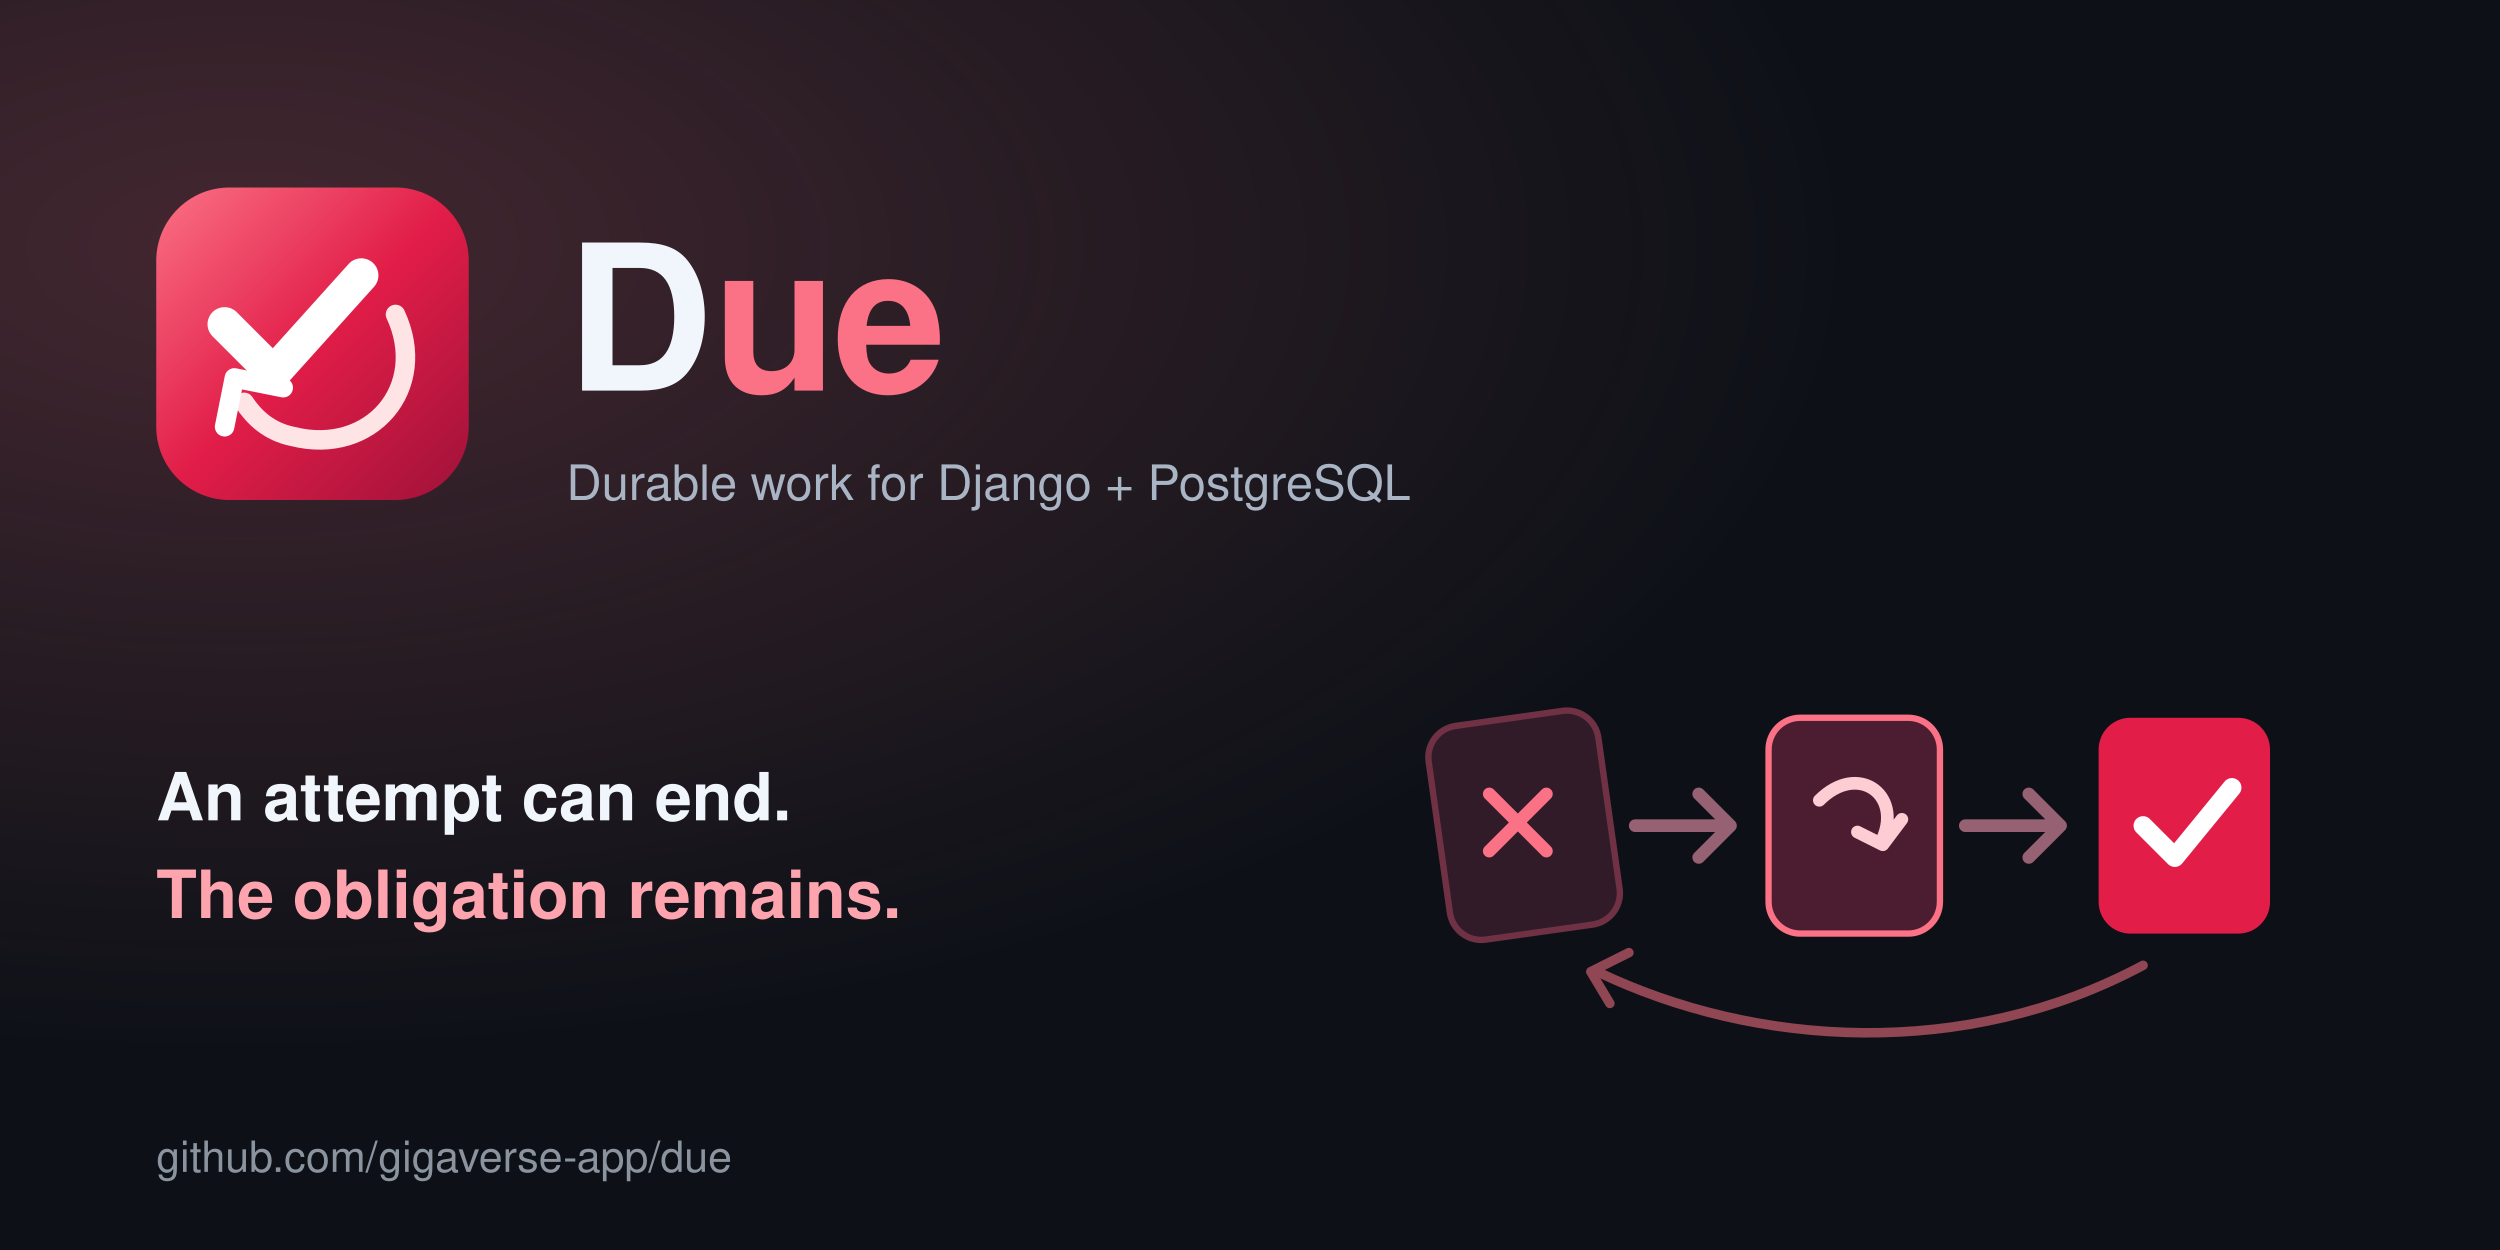
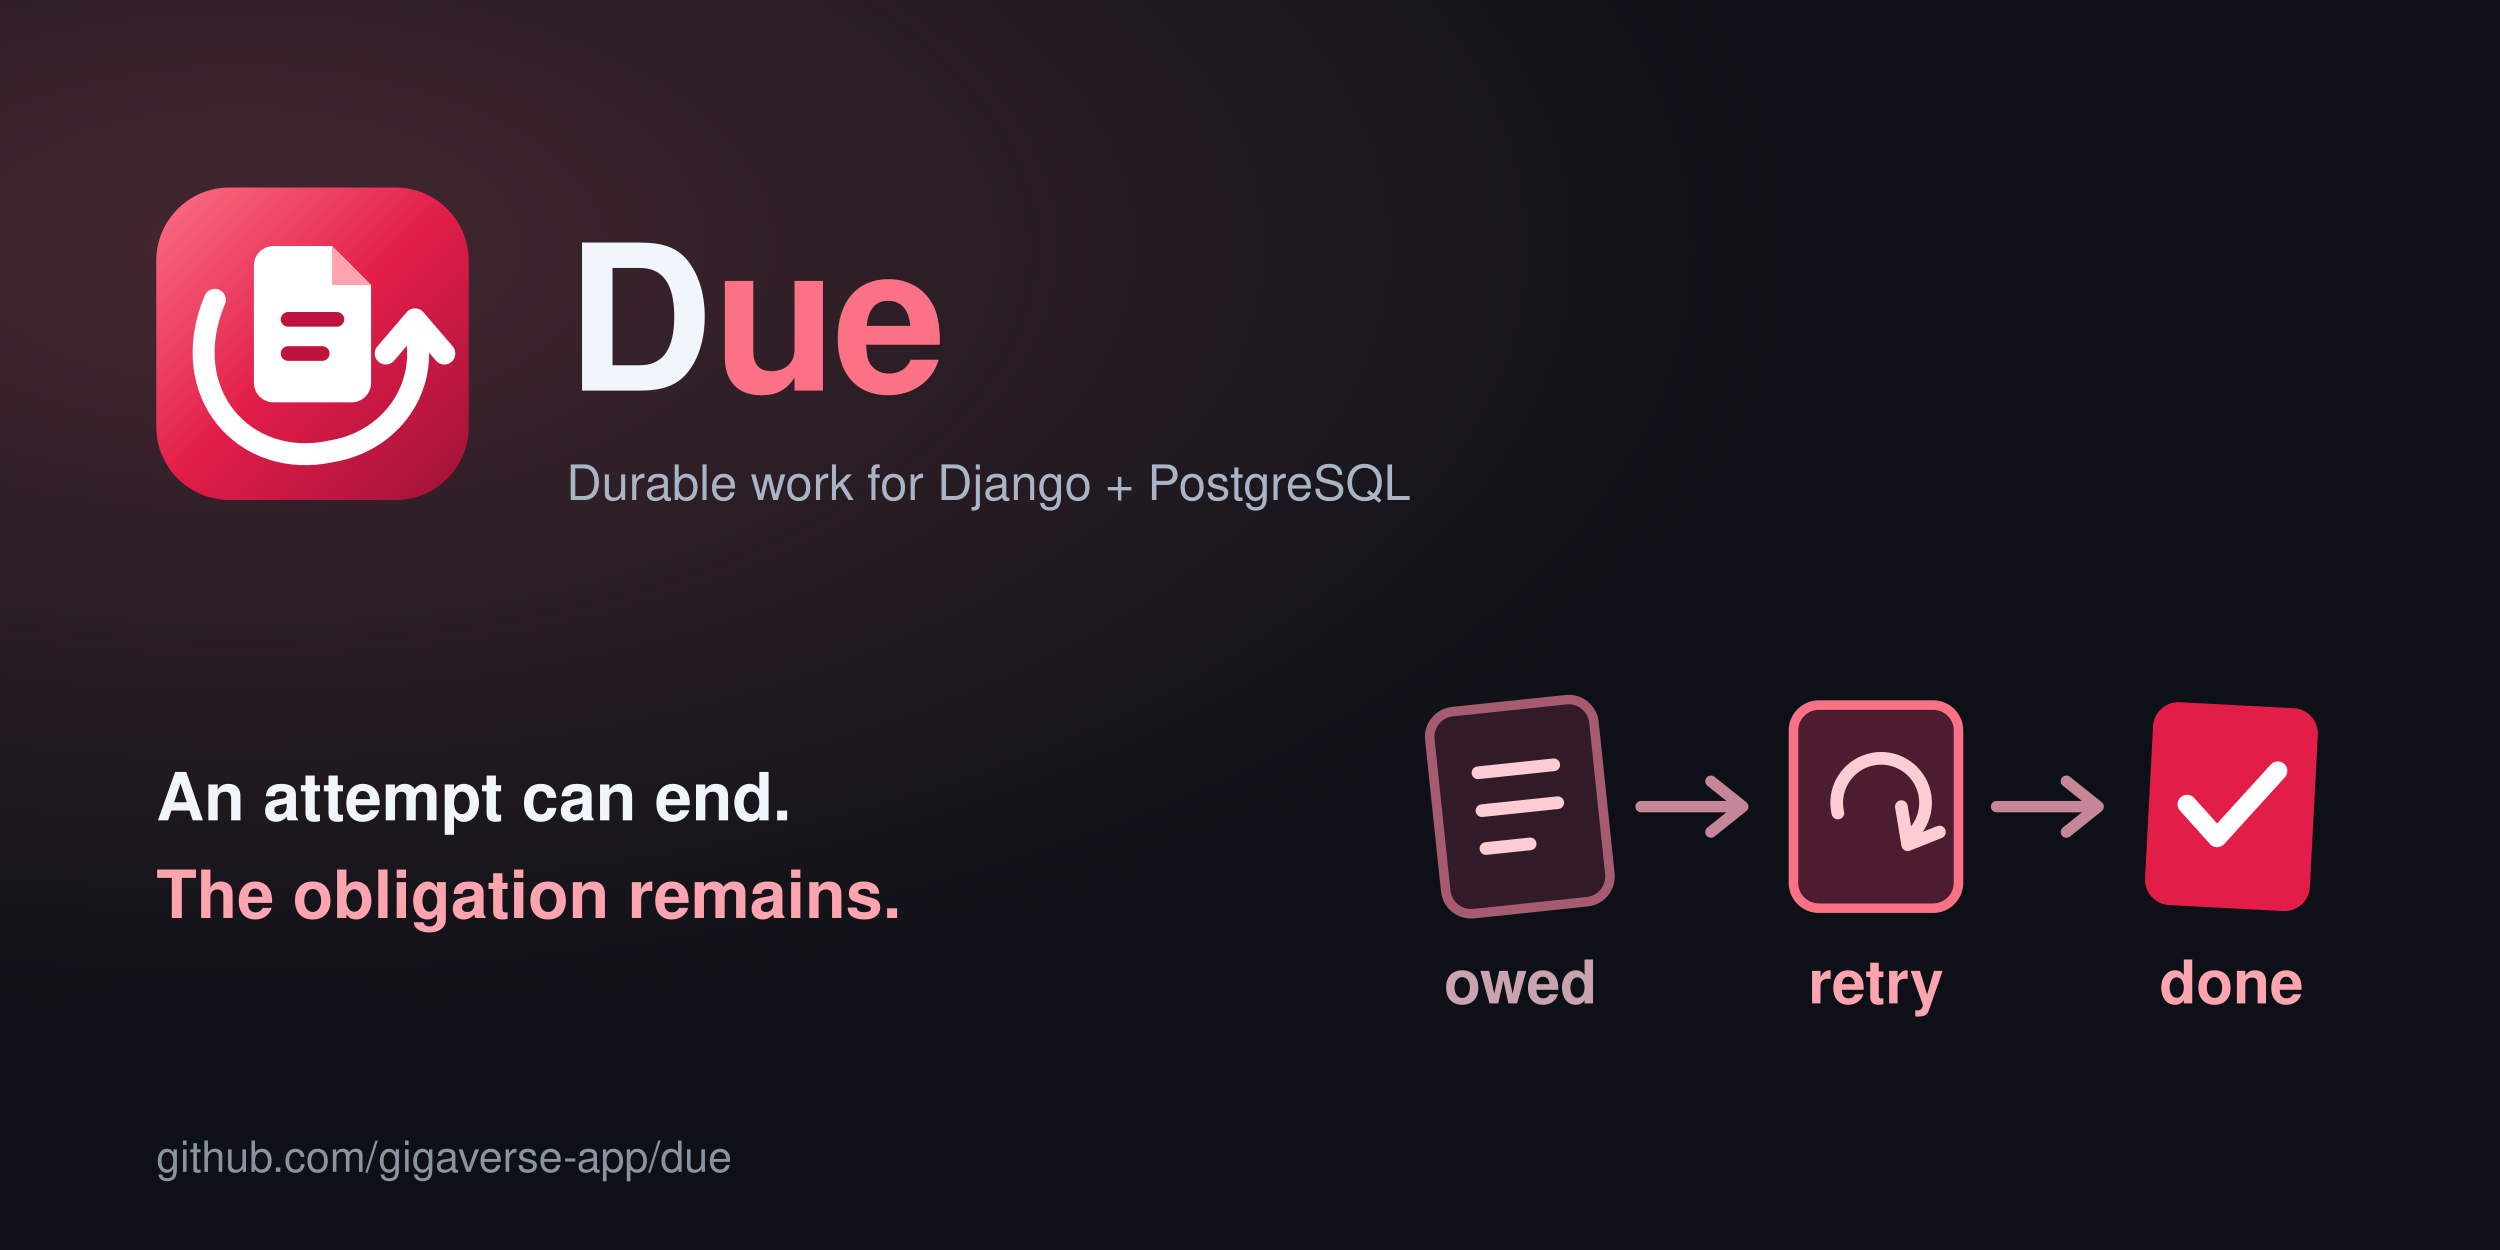
<svg xmlns="http://www.w3.org/2000/svg" width="1280" height="640" viewBox="0 0 1280 640" role="img" aria-label="Due: An attempt can end. The obligation remains.">
  <defs>
    <linearGradient id="brand-glow" x1="0" y1="0" x2="1" y2="0">
      <stop stop-color="#FB7185" stop-opacity="0.21" />
      <stop offset="0.55" stop-color="#FB7185" stop-opacity="0" />
    </linearGradient>
    <radialGradient id="brand-aura" cx="0.1" cy="0.2" r="0.85">
      <stop stop-color="#FB7185" stop-opacity="0.23" />
      <stop offset="0.75" stop-color="#FB7185" stop-opacity="0" />
    </radialGradient>
  </defs>
  <rect width="1280" height="640" fill="#0D1117" />
  <rect width="1280" height="640" fill="url(#brand-aura)" />
  <g transform="translate(80 96) scale(2.5)">
-     <svg width="64" height="64" viewBox="0 0 64 64" role="img" aria-label="Due logo">
+     <svg width="64" height="64" viewBox="0 0 64 64" role="img" aria-label="Due: a task kept through retries">
      <defs>
        <linearGradient id="brand-tile" x1="0" y1="0" x2="1" y2="1">
          <stop stop-color="#FB7185" />
-           <stop offset="0.5" stop-color="#E11D48" />
+           <stop offset=".5" stop-color="#E11D48" />
          <stop offset="1" stop-color="#9F1239" />
        </linearGradient>
      </defs>
      <rect width="64" height="64" rx="15" fill="url(#brand-tile)" />
-       <path d="m14 28 10 10 18-20" fill="none" stroke="#FFF" stroke-width="7" stroke-linecap="round" stroke-linejoin="round" />
-       <path d="M49 26c7 15-5 29-21 25-5-1-8-4-10-7" fill="none" stroke="#FFE4E6" stroke-width="4" stroke-linecap="round" />
-       <path d="m14 49 2-10 10 2" fill="none" stroke="#FFF" stroke-width="4" stroke-linecap="round" stroke-linejoin="round" />
+       <path d="M24 12h12l8 8v20a4 4 0 0 1-4 4H24a4 4 0 0 1-4-4V16a4 4 0 0 1 4-4Z" fill="#FFF" />
+       <path d="M36 12v8h8" fill="#FDA4AF" />
+       <path d="M27 27h10M27 34h7" stroke="#BE123C" stroke-width="3" stroke-linecap="round" />
+       <path d="M12 23C4 42 18 58 36 54c12-2 20-13 17-25" fill="none" stroke="#FFF" stroke-width="4.5" stroke-linecap="round" />
+       <path d="m47 34 6-7 6 7" fill="none" stroke="#FFF" stroke-width="4.5" stroke-linecap="round" stroke-linejoin="round" />
    </svg>
  </g>
  <text x="290" y="200" font-family="Segoe UI, Helvetica, Arial, sans-serif" font-size="104" font-weight="800" letter-spacing="-2" fill="#F0F6FC">D<tspan fill="#FB7185">ue</tspan>
  </text>
  <text x="290" y="256" font-family="Segoe UI, Helvetica, Arial, sans-serif" font-size="25" fill="#A9B5C4">Durable work for Django + PostgreSQL</text>
  <text x="80" y="420" font-family="Segoe UI, Helvetica, Arial, sans-serif" font-size="34" font-weight="600" fill="#F0F6FC">An attempt can end.</text>
  <text x="80" y="470" font-family="Segoe UI, Helvetica, Arial, sans-serif" font-size="34" font-weight="600" fill="#FDA4AF">The obligation remains.</text>
-   <g transform="translate(730 335) scale(3.25)">
+   <g transform="translate(720 335) scale(3.25)">
    <g stroke-linecap="round" stroke-linejoin="round">
-       <rect x="2" y="10" width="27" height="34" rx="5" fill="#311B28" stroke="#713145" transform="rotate(-8 15 27)" />
-       <path d="m10 22 9 9m0-9-9 9" stroke="#FB7185" stroke-width="2" />
-       <path d="M33 27h15m-5-5 5 5-5 5" fill="none" stroke="#966172" stroke-width="2" />
-       <rect x="54" y="10" width="27" height="34" rx="5" fill="#4C1D31" stroke="#FB7185" />
-       <path d="M62 23c6-6 13-1 10 6m-4-1 4 2 3-4" fill="none" stroke="#FECDD3" stroke-width="2" />
-       <path d="M85 27h15m-5-5 5 5-5 5" fill="none" stroke="#966172" stroke-width="2" />
-       <rect x="106" y="10" width="27" height="34" rx="5" fill="#E11D48" />
-       <path d="m113 27 5 5 9-11" fill="none" stroke="#FFFFFF" stroke-width="3" />
-       <path d="M113 49c-28 15-61 13-86 1m5-3-6 3 3 5" fill="none" stroke="#FB7185" stroke-width="1.5" opacity="0.55" />
+       <g transform="rotate(-6 18 25)">
+         <rect x="5" y="8" width="26" height="32" rx="4" fill="#311B28" stroke="#A65B70" stroke-width="1.5" />
+         <path d="M12 18h12M12 24h12M12 30h7" stroke="#FECDD3" stroke-width="2" />
+       </g>
+       <path d="M37 24h16m-5-4 5 4-5 4" fill="none" stroke="#C58797" stroke-width="1.8" />
+       <rect x="61" y="8" width="26" height="32" rx="4" fill="#4C1D31" stroke="#FB7185" stroke-width="1.5" />
+       <path d="M68 25a7 7 0 1 1 11 4m-1-5 1 6 5-2" fill="none" stroke="#FECDD3" stroke-width="2" />
+       <path d="M93 24h16m-5-4 5 4-5 4" fill="none" stroke="#C58797" stroke-width="1.8" />
+       <g transform="rotate(3 130 24)">
+         <rect x="117" y="8" width="26" height="32" rx="4" fill="#E11D48" />
+         <path d="m123 24 5 5 9-11" fill="none" stroke="#FFFFFF" stroke-width="3" />
+       </g>
+       <g font-family="Segoe UI, Helvetica, Arial, sans-serif" font-size="9.5" font-weight="600" text-anchor="middle">
+         <text x="18" y="55" fill="#C9A3AE">owed</text>
+         <text x="74" y="55" fill="#FDA4AF">retry</text>
+         <text x="130" y="55" fill="#FDA4AF">done</text>
+       </g>
    </g>
  </g>
  <text x="80" y="600" font-family="Segoe UI, Helvetica, Arial, sans-serif" font-size="22" fill="#8B949E">github.com/gigaverse-app/due</text>
</svg>
